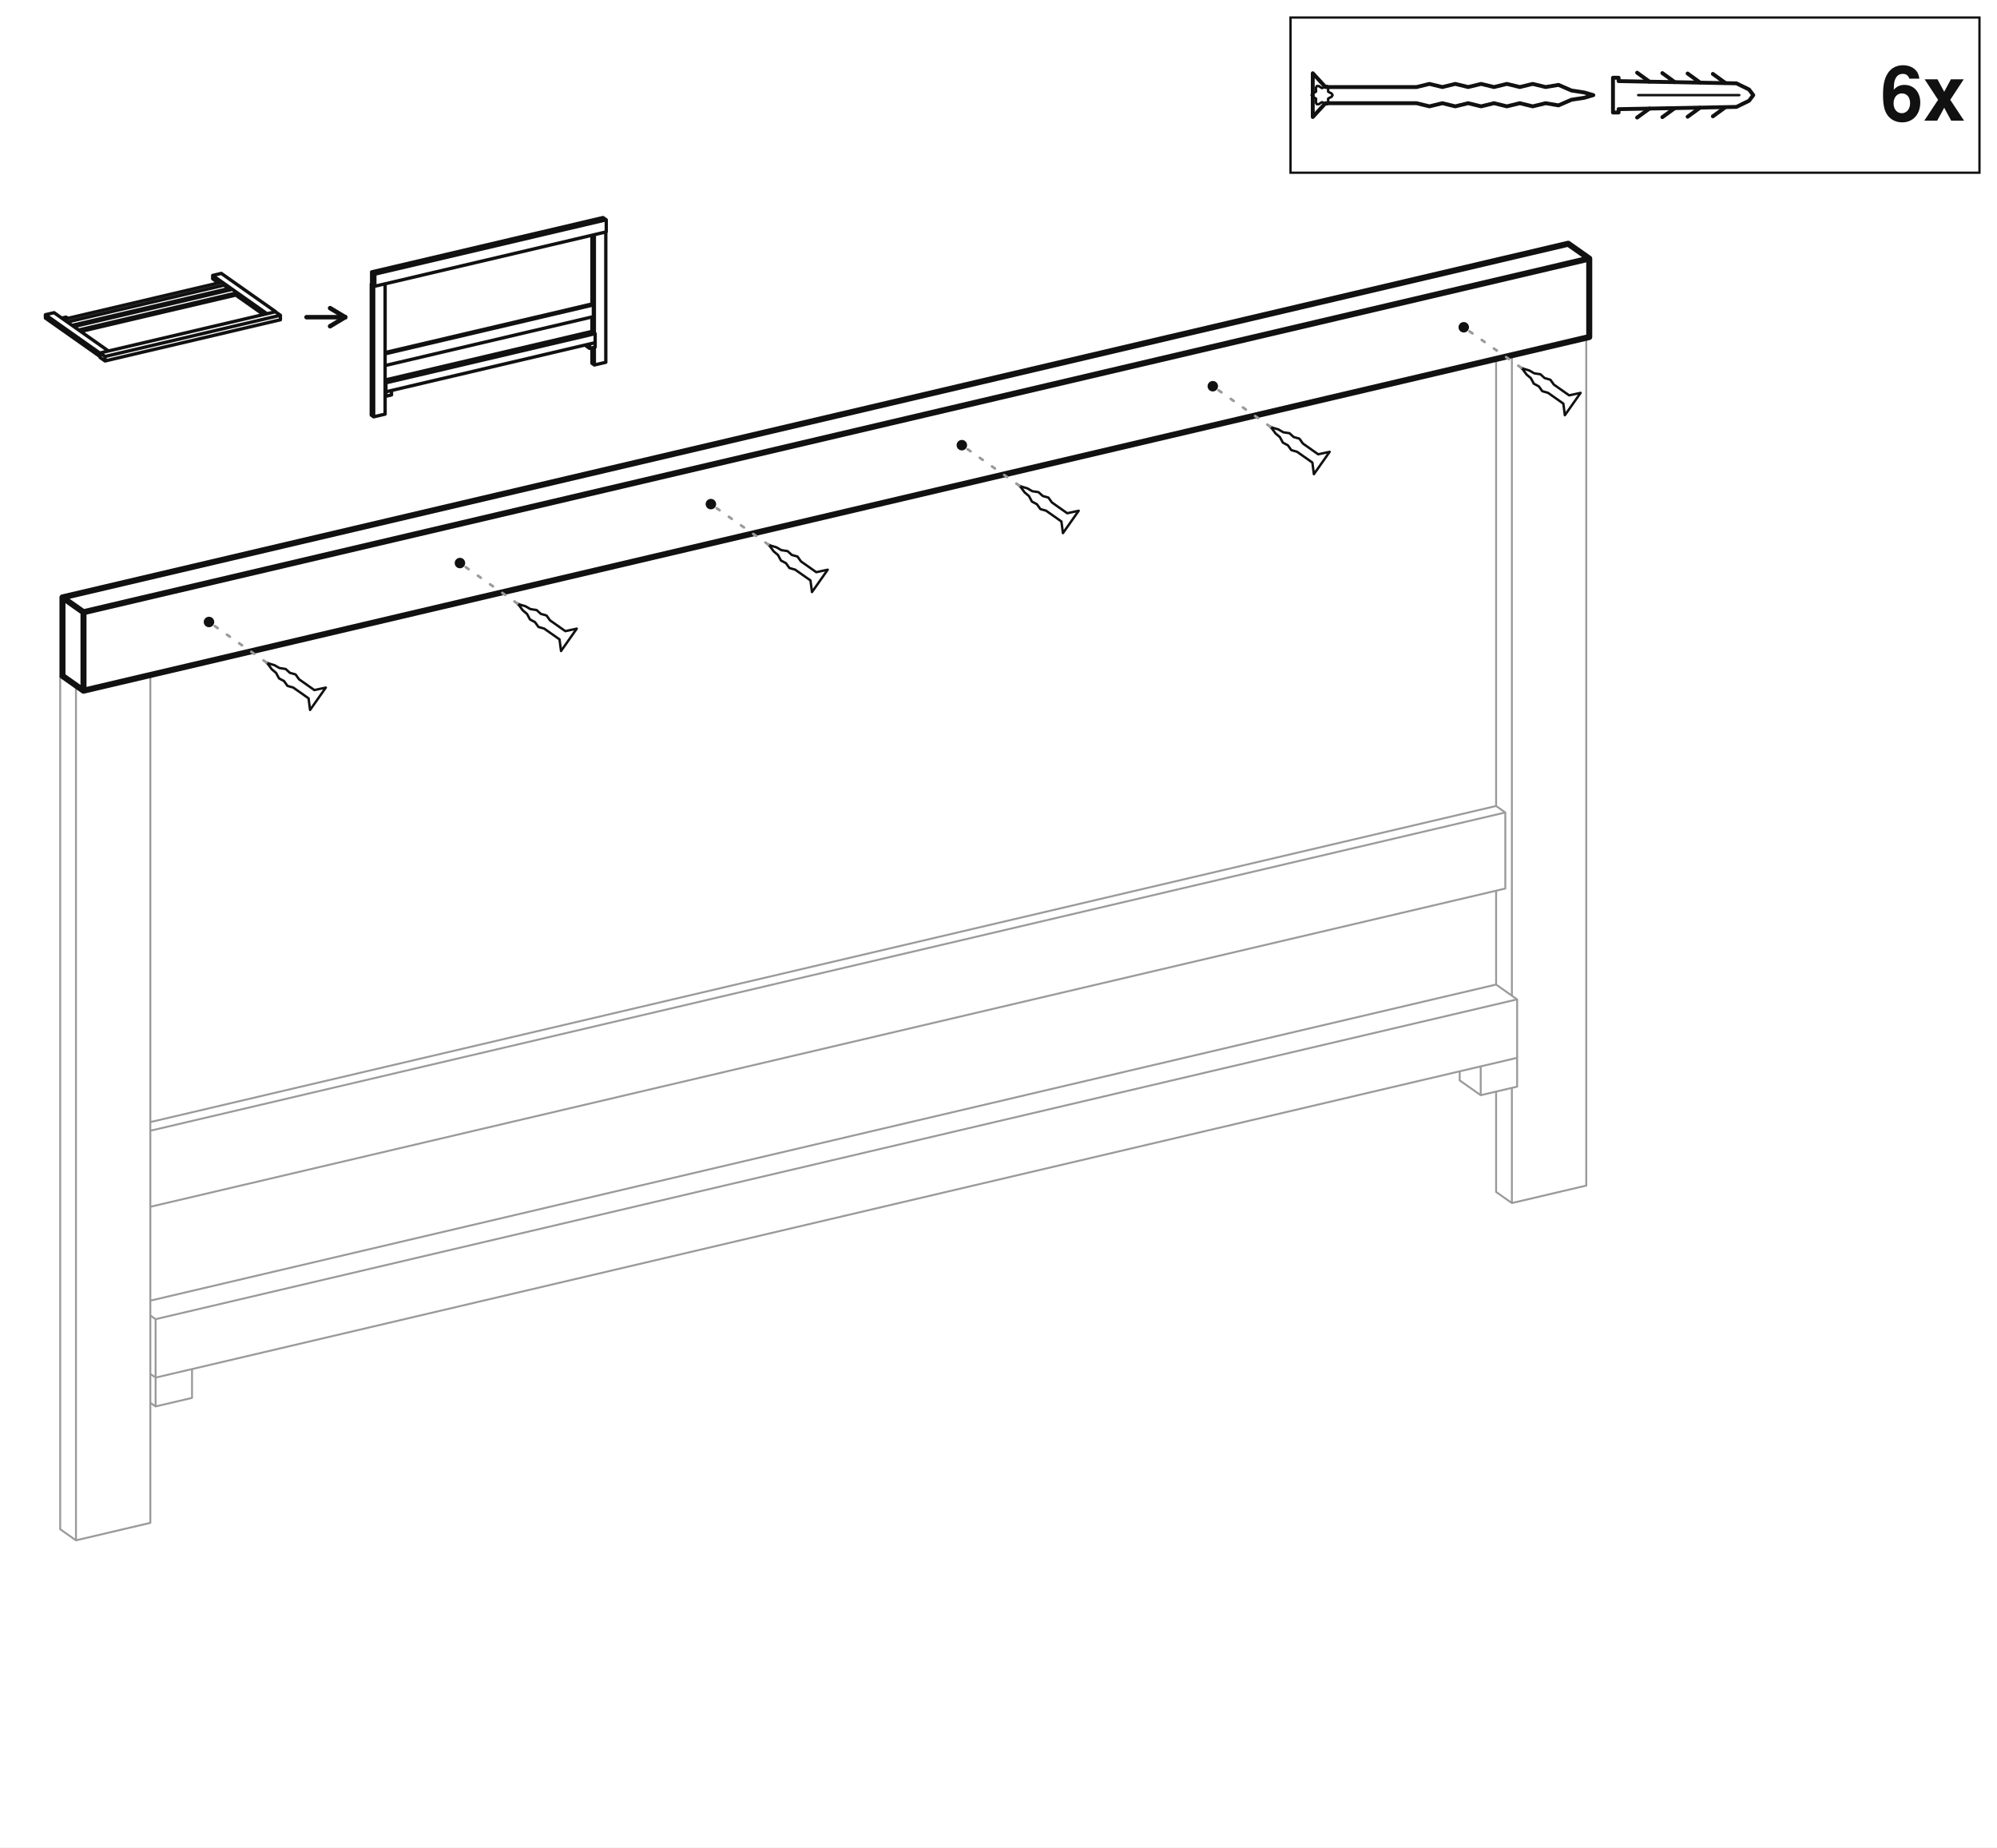
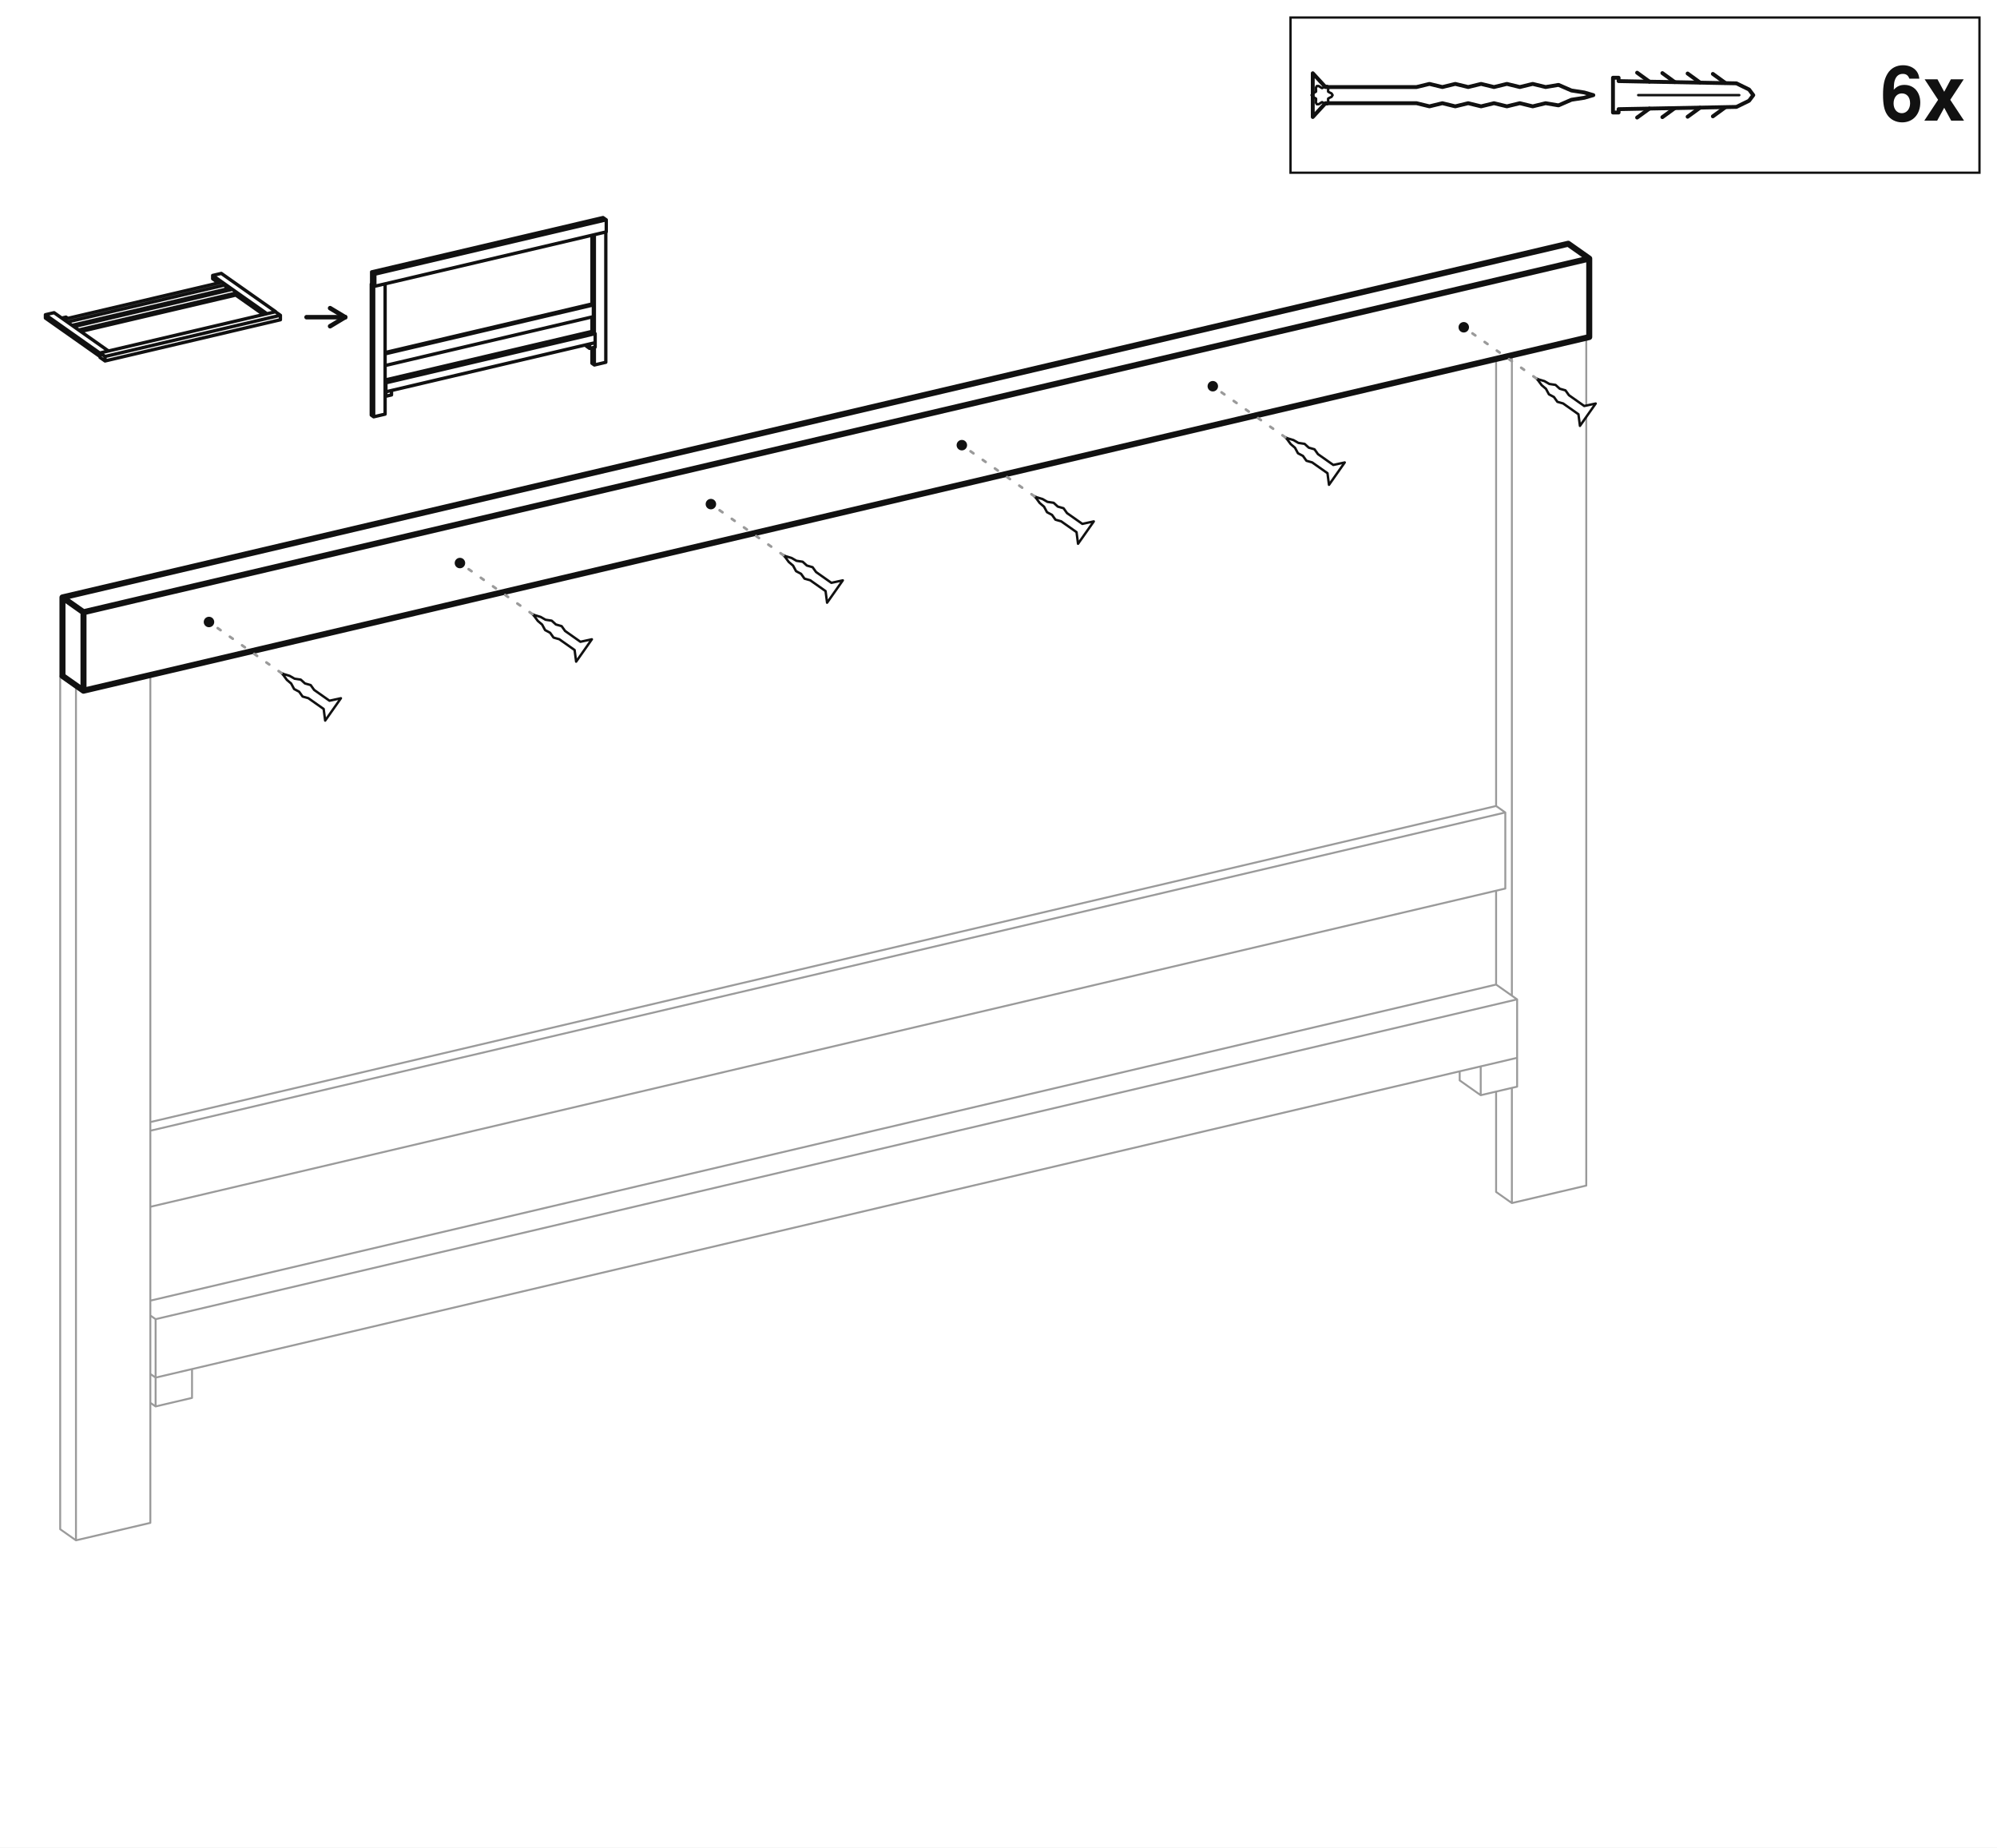
<svg xmlns="http://www.w3.org/2000/svg" viewBox="-1139.38 -913 2278.77 2107.79">
  <rect x="-1139.38" y="-913" width="2278.77" height="2107.79" fill="#ffffff" />
  <path d="M567.82,210.25 L591.82,227.15 M591.82,293.84 L591.82,227.15 M-967.82,587.77 L-961.82,592 M-961.82,658.69 L-961.82,592 M-967.82,654.46 L-961.82,658.69 M567.82,210.25 L-967.82,570.86 M591.82,293.84 L-961.82,658.69 M591.82,227.15 L-961.82,592 M591.82,326.73 L591.82,293.84 M526.26,319.58 L526.26,309.24 M550.26,336.49 L550.26,303.6 M526.26,319.58 L550.26,336.49 M591.82,326.73 L550.26,336.49 M591.82,293.84 L550.26,303.6 M-920.26,681.81 L-920.26,648.92 M-967.82,654.46 L-961.82,658.69 M-961.82,691.57 L-961.82,658.69 M-967.82,687.35 L-961.82,691.57 M-920.26,681.81 L-961.82,691.57 M-920.26,648.92 L-961.82,658.69 M670.7,439.6 L670.7,-527.69 M567.82,446.85 L567.82,332.37 M567.82,210.25 L567.82,103.17 M567.82,6.53 L567.82,-503.53 M585.82,459.53 L585.82,328.14 M585.82,222.93 L585.82,-507.76 M567.82,446.85 L585.82,459.53 M670.7,439.6 L585.82,459.53 M-967.82,824.38 L-967.82,-142.91 M-1070.7,831.63 L-1070.7,-141.3 M-1070.7,-141.3 L-1052.7,-128.62 M-1052.7,844.31 L-1052.7,-128.62 M-1070.7,831.63 L-1052.7,844.31 M-1068.1,-141.91 L-1070.7,-141.3 M-967.82,824.38 L-1052.7,844.31 M-1050.1,-129.23 L-1052.7,-128.62 M567.82,6.53 L578.32,13.92 M578.32,100.71 L578.32,13.92 M567.82,6.53 L-967.82,367.14 M578.32,100.71 L-967.82,463.79 M578.32,13.92 L-967.82,377" fill="none" stroke="#9a9a9a" stroke-width="2.2" stroke-linecap="round" stroke-linejoin="round" />
  <path d="M650.1,-634.92 L674.1,-618.01 M674.1,-528.48 L674.1,-618.01 M-1068.1,-141.91 L-1068.1,-231.44 M-1068.1,-231.44 L-1044.1,-214.53 M-1044.1,-125 L-1044.1,-214.53 M-1068.1,-141.91 L-1044.1,-125 M650.1,-634.92 L-1068.1,-231.44 M674.1,-528.48 L-1044.1,-125 M674.1,-618.01 L-1044.1,-214.53" fill="none" stroke="#111111" stroke-width="3.09" stroke-linecap="round" stroke-linejoin="round" stroke-dasharray="26 20" />
  <path d="M650.1,-634.92 L674.1,-618.01 M674.1,-528.48 L674.1,-618.01 M-1068.1,-141.91 L-1068.1,-231.44 M-1068.1,-231.44 L-1044.1,-214.53 M-1044.1,-125 L-1044.1,-214.53 M-1068.1,-141.91 L-1044.1,-125 M650.1,-634.92 L-1068.1,-231.44 M674.1,-528.48 L-1044.1,-125 M674.1,-618.01 L-1044.1,-214.53" fill="none" stroke="#111111" stroke-width="6.87" stroke-linecap="round" stroke-linejoin="round" />
  <rect x="333.21" y="-893" width="786.17" height="177.04" rx="0" fill="#ffffff" stroke="#111111" stroke-width="2.61" />
  <svg x="349.01" y="-852.5" width="521.87" height="96.05" viewBox="0 0 652 120" preserveAspectRatio="xMidYMid meet">
    <g fill="none" stroke="#111" stroke-width="5.5" stroke-linecap="round" stroke-linejoin="round">
      <g transform="scale(4) translate(3 15)" stroke-width="1.38">
        <path d="M 0 -7.8 L 4.53 -2.88 L 36.99 -2.88 L 36.99 -2.88 L 41.59 -4 L 46.19 -2.88 L 50.79 -4 L 55.39 -2.88 L 59.99 -4 L 64.59 -2.88 L 69.19 -4 L 73.79 -2.88 L 78.39 -4 L 82.99 -2.88 L 87.59 -3.65 L 92.19 -1.65 L 96.79 -0.94 L 100 0 L 100 0 L 100 0 L 96.79 0.94 L 92.19 1.65 L 87.59 3.65 L 82.99 2.88 L 78.39 4 L 73.79 2.88 L 69.19 4 L 64.59 2.88 L 59.99 4 L 55.39 2.88 L 50.79 4 L 46.19 2.88 L 41.59 4 L 36.99 2.88 L 36.99 2.88 L 4.53 2.88 L 0 7.8 Z" />
        <path d="M 7.06 0 L 6.7 0.6 L 5.96 0.96 L 5.48 1.25 L 5.47 1.8 L 5.53 2.63 L 5.19 3.24 L 4.49 3.23 L 3.81 2.77 L 3.32 2.5 L 2.83 2.77 L 2.15 3.23 L 1.45 3.24 L 1.11 2.63 L 1.17 1.8 L 1.16 1.25 L 0.68 0.96 L -0.06 0.6 L -0.42 0 L -0.06 -0.6 L 0.68 -0.96 L 1.16 -1.25 L 1.17 -1.8 L 1.11 -2.63 L 1.45 -3.24 L 2.15 -3.23 L 2.83 -2.77 L 3.32 -2.5 L 3.81 -2.77 L 4.49 -3.23 L 5.19 -3.24 L 5.53 -2.63 L 5.47 -1.8 L 5.48 -1.25 L 5.96 -0.96 L 6.7 -0.6 Z" stroke-width="0.88" />
        <path d="M 107 -6.2 L 109 -6.2 L 109 -5 L 151 -4.2 L 155.5 -2 L 157 0 L 155.5 2 L 151 4.2 L 109 5 L 109 6.2 L 107 6.2 Z" />
        <path d="M 120 -4.79 L 115.6 -7.99" />
        <path d="M 120 4.79 L 115.6 7.99" />
        <path d="M 129 -4.65 L 124.6 -7.85" />
        <path d="M 129 4.65 L 124.6 7.85" />
        <path d="M 138 -4.5 L 133.6 -7.7" />
        <path d="M 138 4.5 L 133.6 7.7" />
        <path d="M 147 -4.36 L 142.6 -7.56" />
        <path d="M 147 4.36 L 142.6 7.56" />
        <line x1="116" y1="0" x2="152" y2="0" stroke-width="0.88" />
      </g>
    </g>
  </svg>
  <text x="1103.59" y="-775.39" font-family="Helvetica, Arial, sans-serif" font-size="87.27" font-weight="bold" text-anchor="end" fill="#111111">6x</text>
-   <path d="M664.24,-464.78 L651.17,-461.95 L633.67,-474.28 L633.67,-474.28 L629.72,-479.8 L623.19,-481.66 L618.42,-486.01 L611.34,-487.09 L605.77,-490.31 L599.3,-492.25 L596.39,-493.5 L596.39,-493.5 L596.39,-493.5 L598.54,-491.18 L602.55,-485.74 L607.46,-481.58 L610.86,-475.28 L616.56,-472.24 L620.51,-466.72 L627.04,-464.86 L627.04,-464.86 L644.54,-452.53 L646.27,-439.28 Z" fill="#ffffff" stroke="#111111" stroke-width="2.75" stroke-linejoin="round" />
-   <path d="M596.39,-493.5 L530.91,-539.62" fill="none" stroke="#9a9a9a" stroke-width="3.02" stroke-linecap="round" stroke-dasharray="4 13" />
+   <path d="M681.47,-452.64 L668.4,-449.81 L650.91,-462.14 L650.91,-462.14 L646.96,-467.66 L640.43,-469.52 L635.65,-473.87 L628.57,-474.95 L623,-478.17 L616.53,-480.11 L613.62,-481.36 L613.62,-481.36 L613.62,-481.36 L615.77,-479.04 L619.78,-473.6 L624.69,-469.44 L628.09,-463.14 L633.79,-460.1 L637.74,-454.58 L644.27,-452.72 L644.27,-452.72 L661.77,-440.39 L663.5,-427.14 Z" fill="#ffffff" stroke="#111111" stroke-width="2.75" stroke-linejoin="round" />
+   <path d="M613.62,-481.36 L530.91,-539.62" fill="none" stroke="#9a9a9a" stroke-width="3.02" stroke-linecap="round" stroke-dasharray="4 13" />
  <circle cx="530.91" cy="-539.62" r="5.98" fill="#111111" />
-   <path d="M377.87,-397.53 L364.8,-394.7 L347.31,-407.03 L347.31,-407.03 L343.36,-412.55 L336.83,-414.41 L332.05,-418.76 L324.97,-419.84 L319.4,-423.06 L312.93,-425 L310.03,-426.25 L310.03,-426.25 L310.03,-426.25 L312.18,-423.93 L316.18,-418.49 L321.09,-414.33 L324.49,-408.03 L330.19,-404.99 L334.14,-399.47 L340.67,-397.61 L340.67,-397.61 L358.17,-385.29 L359.9,-372.03 Z" fill="#ffffff" stroke="#111111" stroke-width="2.75" stroke-linejoin="round" />
-   <path d="M310.03,-426.25 L244.55,-472.38" fill="none" stroke="#9a9a9a" stroke-width="3.02" stroke-linecap="round" stroke-dasharray="4 13" />
+   <path d="M395.1,-385.4 L382.04,-382.56 L364.54,-394.89 L364.54,-394.89 L360.59,-400.41 L354.06,-402.27 L349.28,-406.62 L342.2,-407.7 L336.63,-410.92 L330.16,-412.86 L327.26,-414.11 L327.26,-414.11 L327.26,-414.11 L329.41,-411.79 L333.42,-406.35 L338.32,-402.19 L341.72,-395.89 L347.43,-392.86 L351.38,-387.33 L357.9,-385.47 L357.9,-385.47 L375.4,-373.15 L377.13,-359.89 Z" fill="#ffffff" stroke="#111111" stroke-width="2.75" stroke-linejoin="round" />
+   <path d="M327.26,-414.11 L244.55,-472.38" fill="none" stroke="#9a9a9a" stroke-width="3.02" stroke-linecap="round" stroke-dasharray="4 13" />
  <circle cx="244.55" cy="-472.38" r="5.98" fill="#111111" />
-   <path d="M91.51,-330.29 L78.44,-327.46 L60.94,-339.78 L60.94,-339.78 L56.99,-345.31 L50.46,-347.17 L45.69,-351.51 L38.61,-352.59 L33.04,-355.81 L26.57,-357.76 L23.66,-359 L23.66,-359 L23.66,-359 L25.81,-356.69 L29.82,-351.25 L34.73,-347.08 L38.13,-340.78 L43.83,-337.75 L47.78,-332.23 L54.31,-330.37 L54.31,-330.37 L71.8,-318.04 L73.54,-304.78 Z" fill="#ffffff" stroke="#111111" stroke-width="2.75" stroke-linejoin="round" />
-   <path d="M23.66,-359 L-41.82,-405.13" fill="none" stroke="#9a9a9a" stroke-width="3.02" stroke-linecap="round" stroke-dasharray="4 13" />
+   <path d="M108.74,-318.15 L95.67,-315.32 L78.17,-327.64 L78.17,-327.64 L74.22,-333.17 L67.69,-335.03 L62.92,-339.37 L55.84,-340.45 L50.27,-343.67 L43.8,-345.62 L40.89,-346.86 L40.89,-346.86 L40.89,-346.86 L43.04,-344.55 L47.05,-339.11 L51.96,-334.95 L55.36,-328.64 L61.06,-325.61 L65.01,-320.09 L71.54,-318.23 L71.54,-318.23 L89.04,-305.9 L90.77,-292.64 Z" fill="#ffffff" stroke="#111111" stroke-width="2.75" stroke-linejoin="round" />
+   <path d="M40.89,-346.86 L-41.82,-405.13" fill="none" stroke="#9a9a9a" stroke-width="3.02" stroke-linecap="round" stroke-dasharray="4 13" />
  <circle cx="-41.82" cy="-405.13" r="5.98" fill="#111111" />
-   <path d="M-194.86,-263.04 L-207.93,-260.21 L-225.42,-272.54 L-225.42,-272.54 L-229.37,-278.06 L-235.9,-279.92 L-240.68,-284.27 L-247.76,-285.35 L-253.33,-288.57 L-259.8,-290.51 L-262.7,-291.75 L-262.7,-291.75 L-262.7,-291.75 L-260.55,-289.44 L-256.55,-284 L-251.64,-279.84 L-248.24,-273.53 L-242.54,-270.5 L-238.59,-264.98 L-232.06,-263.12 L-232.06,-263.12 L-214.56,-250.79 L-212.83,-237.53 Z" fill="#ffffff" stroke="#111111" stroke-width="2.75" stroke-linejoin="round" />
-   <path d="M-262.7,-291.75 L-328.18,-337.88" fill="none" stroke="#9a9a9a" stroke-width="3.02" stroke-linecap="round" stroke-dasharray="4 13" />
+   <path d="M-177.63,-250.9 L-190.7,-248.07 L-208.19,-260.4 L-208.19,-260.4 L-212.14,-265.92 L-218.67,-267.78 L-223.45,-272.13 L-230.53,-273.21 L-236.1,-276.43 L-242.57,-278.37 L-245.47,-279.61 L-245.47,-279.61 L-245.47,-279.61 L-243.32,-277.3 L-239.32,-271.86 L-234.41,-267.7 L-231.01,-261.39 L-225.31,-258.36 L-221.36,-252.84 L-214.83,-250.98 L-214.83,-250.98 L-197.33,-238.65 L-195.6,-225.4 Z" fill="#ffffff" stroke="#111111" stroke-width="2.75" stroke-linejoin="round" />
+   <path d="M-245.47,-279.61 L-328.18,-337.88" fill="none" stroke="#9a9a9a" stroke-width="3.02" stroke-linecap="round" stroke-dasharray="4 13" />
  <circle cx="-328.18" cy="-337.88" r="5.98" fill="#111111" />
-   <path d="M-481.23,-195.79 L-494.29,-192.96 L-511.79,-205.29 L-511.79,-205.29 L-515.74,-210.81 L-522.27,-212.67 L-527.04,-217.02 L-534.12,-218.1 L-539.69,-221.32 L-546.17,-223.26 L-549.07,-224.51 L-549.07,-224.51 L-549.07,-224.51 L-546.92,-222.19 L-542.91,-216.75 L-538,-212.59 L-534.61,-206.29 L-528.9,-203.25 L-524.95,-197.73 L-518.42,-195.87 L-518.42,-195.87 L-500.93,-183.55 L-499.19,-170.29 Z" fill="#ffffff" stroke="#111111" stroke-width="2.75" stroke-linejoin="round" />
-   <path d="M-549.07,-224.51 L-614.55,-270.64" fill="none" stroke="#9a9a9a" stroke-width="3.02" stroke-linecap="round" stroke-dasharray="4 13" />
+   <path d="M-463.99,-183.65 L-477.06,-180.82 L-494.56,-193.15 L-494.56,-193.15 L-498.51,-198.67 L-505.04,-200.53 L-509.81,-204.88 L-516.89,-205.96 L-522.46,-209.18 L-528.93,-211.12 L-531.84,-212.37 L-531.84,-212.37 L-531.84,-212.37 L-529.69,-210.05 L-525.68,-204.61 L-520.77,-200.45 L-517.37,-194.15 L-511.67,-191.11 L-507.72,-185.59 L-501.19,-183.73 L-501.19,-183.73 L-483.7,-171.41 L-481.96,-158.15 Z" fill="#ffffff" stroke="#111111" stroke-width="2.75" stroke-linejoin="round" />
+   <path d="M-531.84,-212.37 L-614.55,-270.64" fill="none" stroke="#9a9a9a" stroke-width="3.02" stroke-linecap="round" stroke-dasharray="4 13" />
  <circle cx="-614.55" cy="-270.64" r="5.98" fill="#111111" />
-   <path d="M-767.59,-128.55 L-780.66,-125.72 L-798.15,-138.04 L-798.15,-138.04 L-802.1,-143.56 L-808.63,-145.42 L-813.41,-149.77 L-820.49,-150.85 L-826.06,-154.07 L-832.53,-156.01 L-835.44,-157.26 L-835.44,-157.26 L-835.44,-157.26 L-833.29,-154.94 L-829.28,-149.5 L-824.37,-145.34 L-820.97,-139.04 L-815.27,-136.01 L-811.32,-130.48 L-804.79,-128.62 L-804.79,-128.62 L-787.29,-116.3 L-785.56,-103.04 Z" fill="#ffffff" stroke="#111111" stroke-width="2.75" stroke-linejoin="round" />
-   <path d="M-835.44,-157.26 L-900.91,-203.39" fill="none" stroke="#9a9a9a" stroke-width="3.02" stroke-linecap="round" stroke-dasharray="4 13" />
+   <path d="M-750.36,-116.41 L-763.43,-113.58 L-780.92,-125.9 L-780.92,-125.9 L-784.87,-131.42 L-791.4,-133.28 L-796.18,-137.63 L-803.26,-138.71 L-808.83,-141.93 L-815.3,-143.88 L-818.2,-145.12 L-818.2,-145.12 L-818.2,-145.12 L-816.05,-142.81 L-812.05,-137.36 L-807.14,-133.2 L-803.74,-126.9 L-798.04,-123.87 L-794.09,-118.34 L-787.56,-116.48 L-787.56,-116.48 L-770.06,-104.16 L-768.33,-90.9 Z" fill="#ffffff" stroke="#111111" stroke-width="2.75" stroke-linejoin="round" />
+   <path d="M-818.2,-145.12 L-900.91,-203.39" fill="none" stroke="#9a9a9a" stroke-width="3.02" stroke-linecap="round" stroke-dasharray="4 13" />
  <circle cx="-900.91" cy="-203.39" r="5.98" fill="#111111" />
  <path d="M-885.88,-591.13 L-881.63,-588.14 M-881.63,-588.14 L-881.63,-583.03 M-1066.84,-548.64 L-1062.59,-545.64 M-885.88,-591.13 L-1066.84,-548.64 M-881.63,-588.14 L-1062.59,-545.64 M-881.63,-583.03 L-1057.15,-541.81 M-887.97,-592.61 L-885.88,-591.13 M-892.82,-591.47 L-890.72,-590 M-892.82,-591.47 L-892.82,-589.5 M-887.97,-592.61 L-892.82,-591.47 M-885.88,-591.13 L-890.72,-590 M-1064.09,-551.25 L-1062,-549.77 M-1068.94,-550.11 L-1066.84,-548.64 M-1064.09,-551.25 L-1068.94,-550.11 M-1062,-549.77 L-1066.84,-548.64 M-886.82,-601.08 L-824.8,-557.39 M-824.8,-557.39 L-824.8,-557.11 M-896.71,-598.76 L-834.69,-555.07 M-896.71,-594.93 L-892.05,-591.65 M-881.63,-584.31 L-878.25,-581.93 M-870.34,-576.35 L-838.76,-554.11 M-896.71,-598.76 L-896.71,-594.93 M-886.82,-601.08 L-896.71,-598.76 M-824.8,-557.39 L-834.69,-555.07 M-1077.67,-556.27 L-1015.65,-512.57 M-1087.56,-553.95 L-1025.53,-510.25 M-1025.53,-510.25 L-1025.53,-506.42 M-1087.56,-550.12 L-1025.53,-506.42 M-1087.56,-553.95 L-1087.56,-550.12 M-1077.67,-556.27 L-1087.56,-553.95 M-1015.65,-512.57 L-1025.53,-510.25 M-1025.23,-506.49 L-1025.53,-506.42 M-874.17,-582.89 L-868.64,-578.99 M-868.64,-578.99 L-868.64,-576.75 M-1055.13,-540.39 L-1049.6,-536.49 M-874.17,-582.89 L-1055.13,-540.39 M-868.64,-578.99 L-1049.6,-536.49 M-868.64,-576.75 L-1047.22,-534.82 M-825.1,-557.32 L-819.4,-553.3 M-819.4,-553.3 L-819.4,-548.19 M-1025.23,-510.32 L-1019.52,-506.3 M-1019.52,-506.3 L-1019.52,-501.19 M-1025.23,-505.22 L-1019.52,-501.19 M-1025.23,-510.32 L-1025.23,-505.22 M-825.1,-557.32 L-1025.23,-510.32 M-819.4,-553.3 L-1019.52,-506.3 M-819.4,-548.19 L-1019.52,-501.19" fill="none" stroke="#111111" stroke-width="3.78" stroke-linecap="round" stroke-linejoin="round" />
  <path d="M-463.91,-534.92 L-460.23,-532.32 M-460.23,-522.07 L-460.23,-532.32 M-699.93,-476.89 L-699.01,-476.25 M-699.01,-466 L-699.01,-476.25 M-699.93,-466.65 L-699.01,-466 M-463.91,-534.92 L-699.93,-479.49 M-460.23,-522.07 L-699.01,-466 M-460.23,-532.32 L-699.01,-476.25 M-460.23,-517.01 L-460.23,-522.07 M-470.3,-518.11 L-470.3,-519.7 M-466.61,-515.51 L-466.61,-520.57 M-470.3,-518.11 L-466.61,-515.51 M-460.23,-517.01 L-466.61,-515.51 M-460.23,-522.07 L-466.61,-520.57 M-692.62,-462.44 L-692.62,-467.5 M-699.93,-466.65 L-699.01,-466 M-699.01,-460.94 L-699.01,-466 M-699.93,-461.59 L-699.01,-460.94 M-692.62,-462.44 L-699.01,-460.94 M-692.62,-467.5 L-699.01,-466 M-448.1,-499.67 L-448.1,-648.33 M-463.91,-498.55 L-463.91,-516.15 M-463.91,-534.92 L-463.91,-551.37 M-463.91,-566.23 L-463.91,-644.62 M-461.15,-496.6 L-461.15,-516.8 M-461.15,-532.97 L-461.15,-645.27 M-463.91,-498.55 L-461.15,-496.6 M-448.1,-499.67 L-461.15,-496.6 M-699.93,-440.53 L-699.93,-589.19 M-715.74,-439.42 L-715.74,-588.95 M-715.74,-588.95 L-712.98,-587 M-712.98,-437.47 L-712.98,-587 M-715.74,-439.42 L-712.98,-437.47 M-715.34,-589.04 L-715.74,-588.95 M-699.93,-440.53 L-712.98,-437.47 M-712.58,-587.09 L-712.98,-587 M-463.91,-566.23 L-462.3,-565.09 M-462.3,-551.75 L-462.3,-565.09 M-463.91,-566.23 L-699.93,-510.8 M-462.3,-551.75 L-699.93,-495.95 M-462.3,-565.09 L-699.93,-509.29 M-451.27,-664.81 L-447.58,-662.21 M-447.58,-648.45 L-447.58,-662.21 M-715.34,-589.04 L-715.34,-602.8 M-715.34,-602.8 L-711.65,-600.2 M-711.65,-586.44 L-711.65,-600.2 M-715.34,-589.04 L-711.65,-586.44 M-451.27,-664.81 L-715.34,-602.8 M-447.58,-648.45 L-711.65,-586.44 M-447.58,-662.21 L-711.65,-600.2" fill="none" stroke="#111111" stroke-width="3.78" stroke-linecap="round" stroke-linejoin="round" />
  <path d="M-789.57,-551.14 L-745.57,-551.14" fill="none" stroke="#111111" stroke-width="5.15" stroke-linecap="round" />
  <path d="M-745.57,-551.14 L-762.71,-561.45" fill="none" stroke="#111111" stroke-width="5.15" stroke-linecap="round" />
  <path d="M-745.57,-551.14 L-762.71,-540.83" fill="none" stroke="#111111" stroke-width="5.15" stroke-linecap="round" />
</svg>
